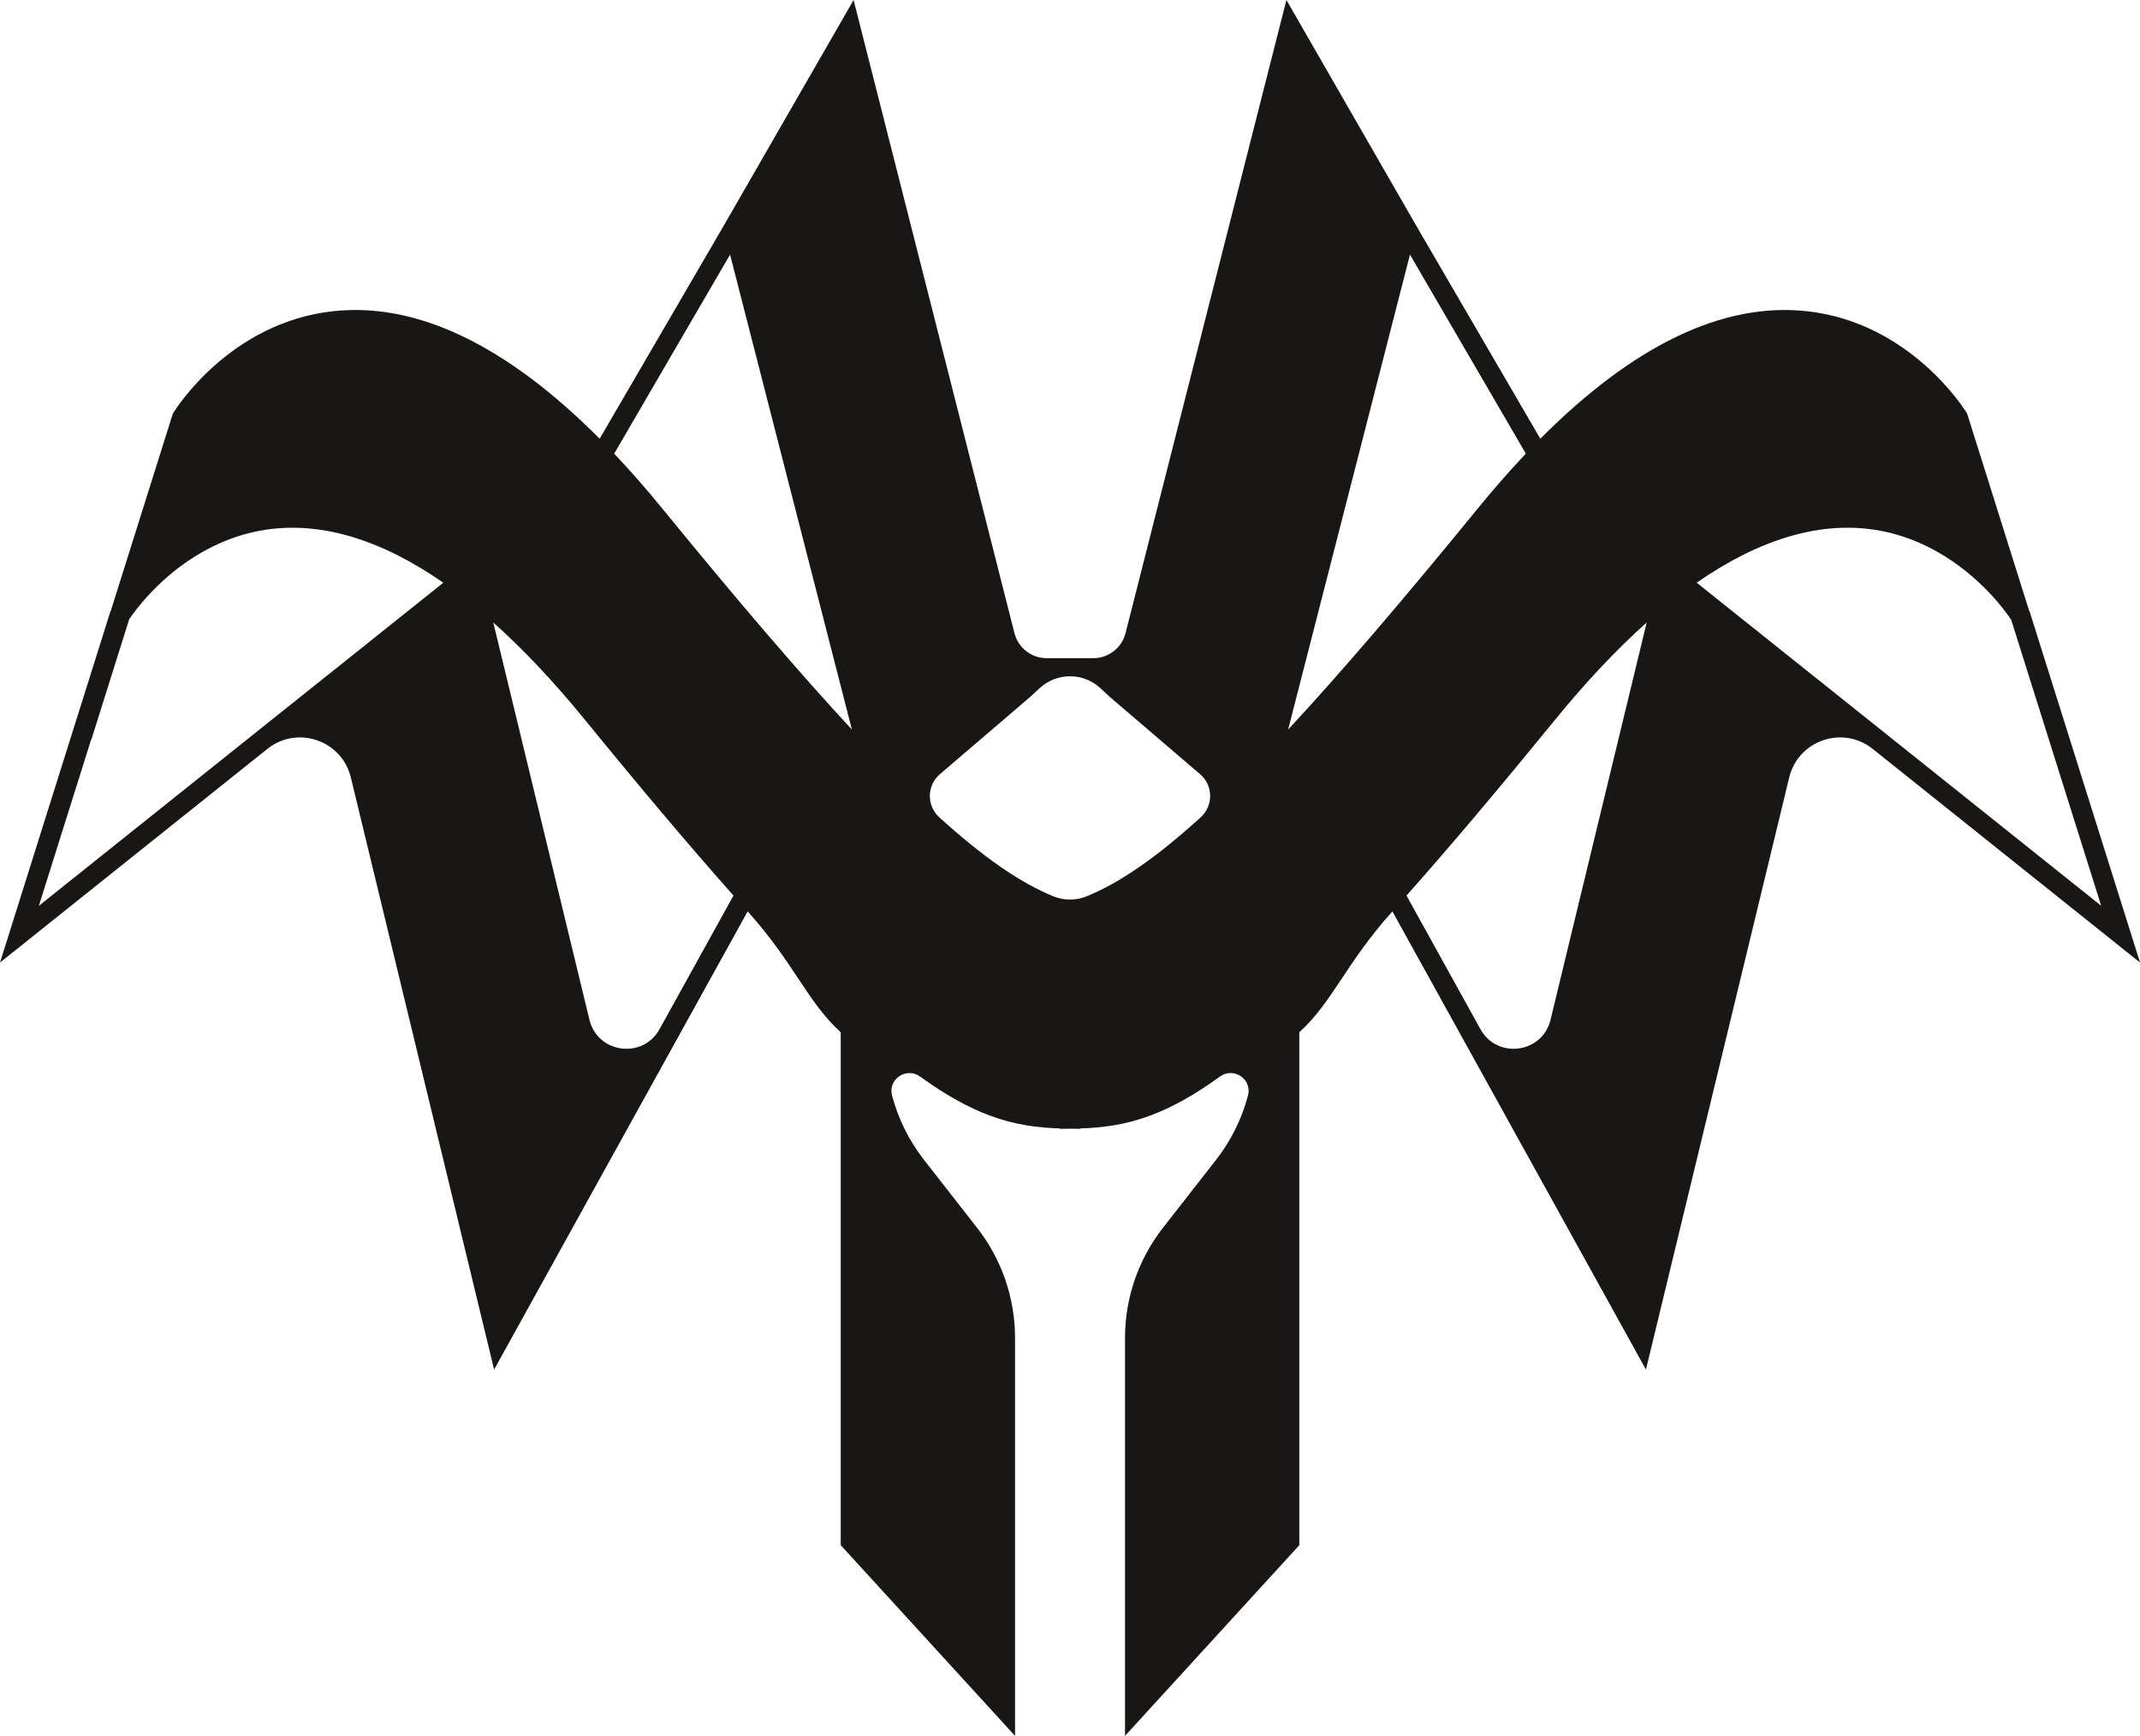
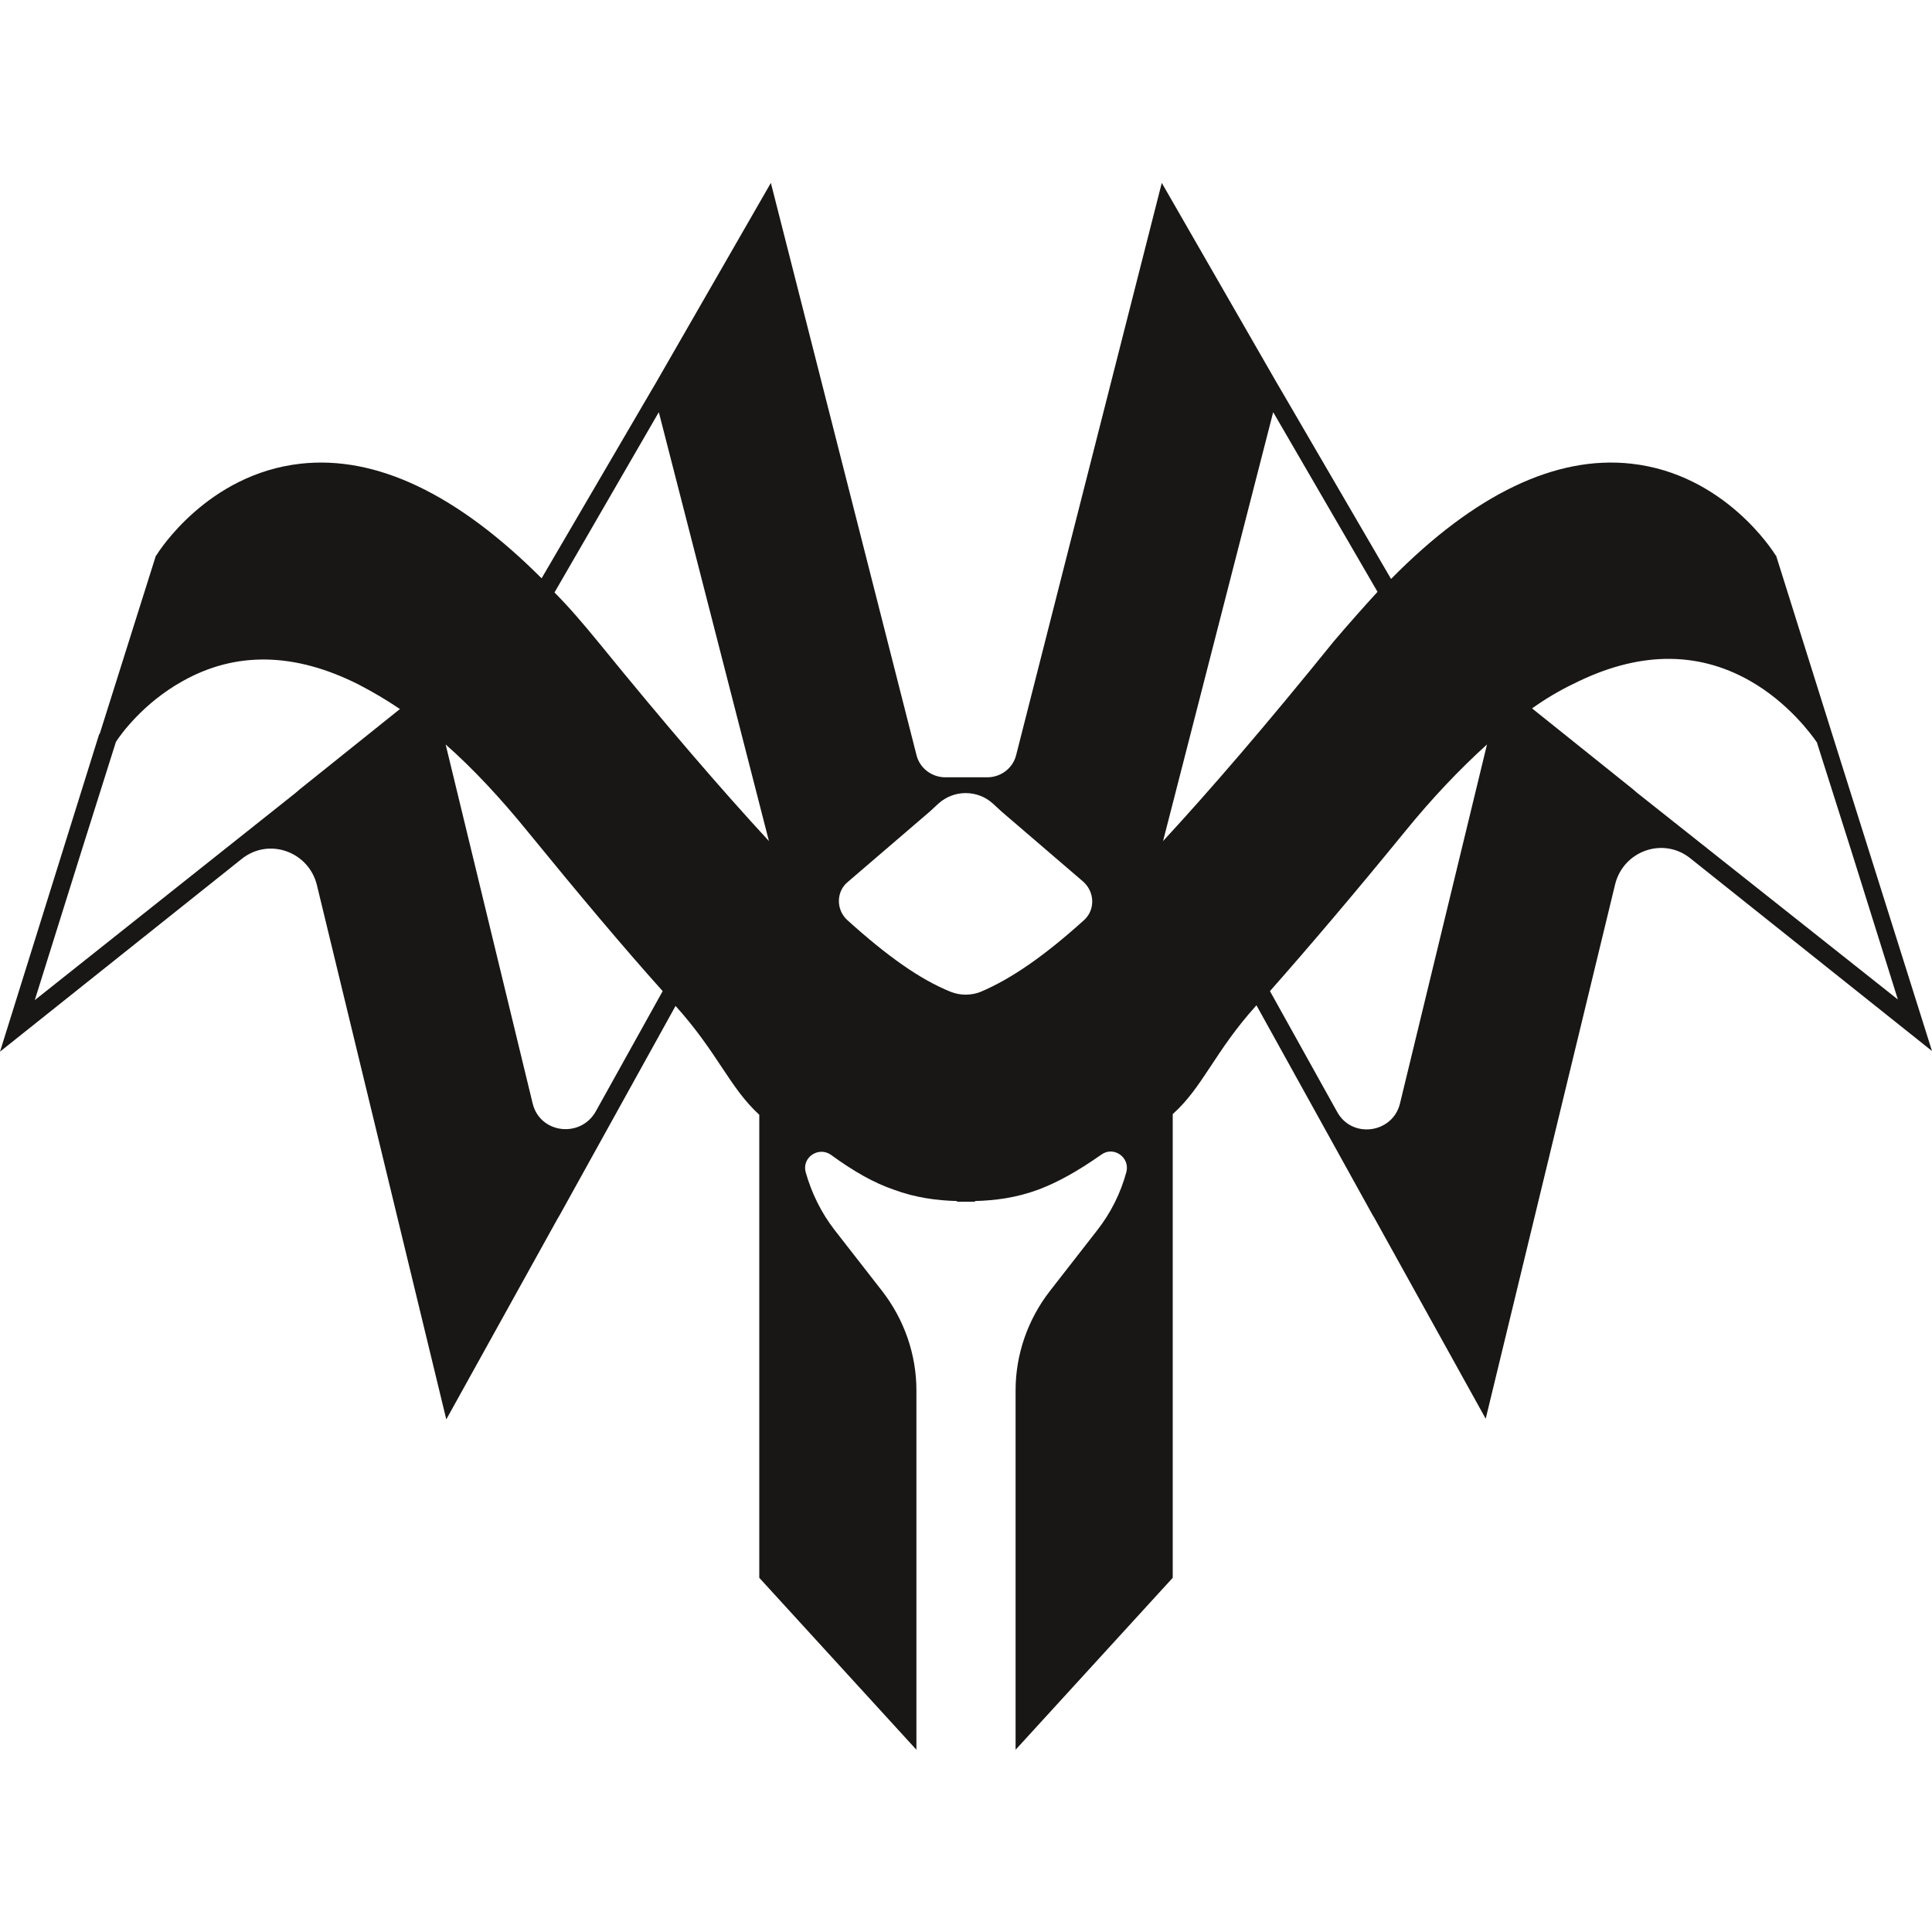
- <svg xmlns="http://www.w3.org/2000/svg" id="Layer_2" data-name="Layer 2" viewBox="0 0 846.08 686.29">
-   <defs>
-     <style>
-       .cls-1 {
-         fill: #181716;
-         stroke-width: 0px;
-       }
-     </style>
-   </defs>
+ <svg xmlns="http://www.w3.org/2000/svg" version="1.1" id="Layer_2_00000101802314330909262130000010008868366770652342_" x="0px" y="0px" viewBox="0 0 300 300" style="enable-background:new 0 0 300 300;" xml:space="preserve">
+   <style type="text/css">
+ 	.st0{fill:#181716;}
+ </style>
  <g id="Logo-Showcase">
-     <path class="cls-1" d="M802.38,241.61l-.15-.2h0s-24.49-77.87-24.49-77.87l-.26-.42c-.89-1.46-22.36-35.67-63.19-40.09-33.03-3.59-68.42,13.38-105.3,50.42l-48.75-83.69-.82-1.42L508.6,0l-63.6,250.31c-1.48,5.82-6.72,9.9-12.73,9.9h-18.46c-6.02,0-11.25-4.08-12.73-9.9L337.48,0l-50.83,88.34-.82,1.42-48.75,83.69c-36.87-37.04-72.26-54.01-105.3-50.42-40.83,4.42-62.29,38.63-63.19,40.09l-.26.42-24.49,77.86h0s-.15.22-.15.22L0,380.55l105.7-84.46c11.83-9.45,29.45-3.42,33.01,11.28l56.64,234.1,48.76-88.11.75-1.35,50.74-91.68c18.34,20.37,23.66,35.91,36.8,47.77v202.8l68.91,75.39v-157.33c0-15.78-5.28-31.1-14.99-43.52l-21-26.88c-5.93-7.59-10.21-16.27-12.64-25.46-1.7-6.44,5.69-11.39,11.09-7.48,10.37,7.52,19.24,12.3,27.36,15.35,10,3.75,18.85,4.86,27.96,5.17v.15l3.96-.06,3.96.06v-.15c9.1-.31,17.96-1.42,27.96-5.17,8.12-3.04,16.99-7.83,27.36-15.35,5.39-3.91,12.79,1.04,11.09,7.48-2.43,9.2-6.71,17.87-12.64,25.46l-21,26.88c-9.71,12.43-14.99,27.74-14.99,43.52v157.33l68.91-75.39v-202.8c13.14-11.86,18.46-27.4,36.8-47.77l50.74,91.68.75,1.35,48.76,88.11,56.64-234.1c3.56-14.7,21.18-20.73,33.01-11.28l105.7,84.46-43.7-138.94ZM131.01,265.74l-1.98,1.57h0S15.36,358.12,15.36,358.12l20.71-65.83.08.02,14.93-47.48c2.05-3.06,11.96-17,28.99-26.62,23.32-13.2,49.31-12.73,77.24,1.37,5.89,2.98,11.92,6.6,17.96,10.8l-44.25,35.36ZM260.76,406.9c-6.63,11.97-24.5,9.56-27.72-3.74l-38.01-157.05c11.84,10.57,23.95,23.42,36.1,38.31,22.6,27.71,41.86,50.51,58.86,69.65l-29.24,52.83ZM261.97,201.2c-6.39-7.84-12.81-15.17-19.14-21.85l45.81-78.69,48.17,187.77c-20.54-22.14-45.15-50.84-74.83-87.23ZM416.37,354.33c-13.19-5.42-27.64-15.43-45.01-31.21-5.06-4.6-4.97-12.58.23-17.03l35.86-30.69,3.54-3.29c6.79-6.32,17.31-6.32,24.1,0l3.54,3.29,35.86,30.69c5.19,4.45,5.29,12.43.23,17.03-17.37,15.78-31.81,25.79-45.01,31.21-4.27,1.76-9.07,1.76-13.34,0ZM509.28,288.43l48.17-187.77,45.81,78.69c-6.33,6.68-12.76,14.01-19.14,21.85-29.68,36.39-54.3,65.09-74.83,87.23ZM613.04,403.16c-3.22,13.3-21.09,15.71-27.72,3.74l-29.24-52.83c17-19.13,36.26-41.94,58.86-69.65,12.16-14.9,24.26-27.74,36.1-38.31l-38.01,157.05ZM717.05,267.32h0s-1.98-1.59-1.98-1.59l-44.25-35.36c6.04-4.19,12.06-7.82,17.96-10.8,27.92-14.1,53.91-14.57,77.24-1.37,17.03,9.62,26.94,23.56,28.99,26.62.06.08.1.16.15.23h0s.01.02.01.03l14.85,47.19,20.71,65.83-113.67-90.8Z" />
+     <path class="st0" d="M-82.9,241.6l-0.2-0.2l0,0l-24.5-77.9l-0.3-0.4c-0.9-1.5-22.4-35.7-63.2-40.1c-33-3.6-68.4,13.4-105.3,50.4   l-48.8-83.7l-0.8-1.4L-376.7,0l-63.6,250.3c-1.5,5.8-6.7,9.9-12.7,9.9h-18.5c-6,0-11.2-4.1-12.7-9.9L-547.8,0l-50.8,88.3l-0.8,1.4   l-48.8,83.7c-36.9-37-72.3-54-105.3-50.4c-40.8,4.4-62.3,38.6-63.2,40.1l-0.3,0.4l-24.5,77.9l0,0l-0.2,0.2l-43.7,138.9l105.7-84.5   c11.8-9.5,29.5-3.4,33,11.3l56.6,234.1l48.8-88.1l0.8-1.4l50.7-91.7c18.3,20.4,23.7,35.9,36.8,47.8v202.8l68.9,75.4V529   c0-15.8-5.3-31.1-15-43.5l-21-26.9c-5.9-7.6-10.2-16.3-12.6-25.5c-1.7-6.4,5.7-11.4,11.1-7.5c10.4,7.5,19.2,12.3,27.4,15.4   c10,3.8,18.9,4.9,28,5.2v0.1l4-0.1l4,0.1v-0.1c9.1-0.3,18-1.4,28-5.2c8.1-3,17-7.8,27.4-15.4c5.4-3.9,12.8,1,11.1,7.5   c-2.4,9.2-6.7,17.9-12.6,25.5l-21,26.9c-9.7,12.4-15,27.7-15,43.5v157.3l68.9-75.4V408.1c13.1-11.9,18.5-27.4,36.8-47.8l50.7,91.7   l0.8,1.4l48.8,88.1l56.6-234.1c3.6-14.7,21.2-20.7,33-11.3l105.7,84.5L-82.9,241.6L-82.9,241.6z M-754.3,265.7l-2,1.6l0,0   l-113.7,90.8l20.7-65.8l0.1,0l14.9-47.5c2-3.1,12-17,29-26.6c23.3-13.2,49.3-12.7,77.2,1.4c5.9,3,11.9,6.6,18,10.8L-754.3,265.7   L-754.3,265.7z M-624.5,406.9c-6.6,12-24.5,9.6-27.7-3.7l-38-157.1c11.8,10.6,24,23.4,36.1,38.3c22.6,27.7,41.9,50.5,58.9,69.6   L-624.5,406.9L-624.5,406.9z M-623.3,201.2c-6.4-7.8-12.8-15.2-19.1-21.9l45.8-78.7l48.2,187.8C-569,266.3-593.6,237.6-623.3,201.2   L-623.3,201.2z M-468.9,354.3c-13.2-5.4-27.6-15.4-45-31.2c-5.1-4.6-5-12.6,0.2-17l35.9-30.7l3.5-3.3c6.8-6.3,17.3-6.3,24.1,0   l3.5,3.3l35.9,30.7c5.2,4.5,5.3,12.4,0.2,17c-17.4,15.8-31.8,25.8-45,31.2C-459.9,356.1-464.7,356.1-468.9,354.3L-468.9,354.3z    M-376,288.4l48.2-187.8l45.8,78.7c-6.3,6.7-12.8,14-19.1,21.9C-330.9,237.6-355.5,266.3-376,288.4L-376,288.4z M-272.3,403.2   c-3.2,13.3-21.1,15.7-27.7,3.7l-29.2-52.8c17-19.1,36.3-41.9,58.9-69.6c12.2-14.9,24.3-27.7,36.1-38.3L-272.3,403.2L-272.3,403.2z    M-168.3,267.3L-168.3,267.3l-2-1.6l-44.2-35.4c6-4.2,12.1-7.8,18-10.8c27.9-14.1,53.9-14.6,77.2-1.4c17,9.6,26.9,23.6,29,26.6   c0.1,0.1,0.1,0.2,0.2,0.2l0,0c0,0,0,0,0,0l14.8,47.2l20.7,65.8L-168.3,267.3L-168.3,267.3z" />
+   </g>
+   <g id="Logo-Showcase_00000163040952203847547870000006372148859832495495_">
+     <path class="st0" d="M284.5,114L284.5,114L284.5,114l-8.7-27.7l-0.1-0.1c-0.3-0.5-7.9-12.6-22.4-14.2c-11.7-1.3-24.3,4.7-37.3,17.9   l-17.3-29.7l-0.3-0.5l-18-31.3l-22.6,88.8c-0.5,2.1-2.4,3.5-4.5,3.5h-6.5c-2.1,0-4-1.4-4.5-3.5l-22.6-88.8l-18,31.3l-0.3,0.5   L84.1,89.8C71,76.7,58.4,70.7,46.7,72c-14.5,1.6-22.1,13.7-22.4,14.2l-0.1,0.1l-8.7,27.6l0,0l-0.1,0.1L0,163.3l37.5-29.9   c4.2-3.4,10.4-1.2,11.7,4l20.1,83l17.3-31.2l0.3-0.5l18-32.5c6.5,7.2,8.4,12.7,13,16.9v71.9l24.4,26.7v-55.8c0-5.6-1.9-11-5.3-15.4   l-7.4-9.5c-2.1-2.7-3.6-5.8-4.5-9c-0.6-2.3,2-4,3.9-2.7c3.7,2.7,6.8,4.4,9.7,5.4c3.5,1.3,6.7,1.7,9.9,1.8v0.1l1.4,0l1.4,0v-0.1   c3.2-0.1,6.4-0.5,9.9-1.8c2.9-1.1,6-2.8,9.7-5.4c1.9-1.4,4.5,0.4,3.9,2.7c-0.9,3.3-2.4,6.3-4.5,9l-7.4,9.5   c-3.4,4.4-5.3,9.8-5.3,15.4v55.8l24.4-26.7V173c4.7-4.2,6.5-9.7,13-16.9l18,32.5l0.3,0.5l17.3,31.2l20.1-83c1.3-5.2,7.5-7.4,11.7-4   l37.5,29.9L284.5,114L284.5,114z M46.5,122.6l-0.7,0.6l0,0L5.4,155.3l7.3-23.3l0,0l5.3-16.8c0.7-1.1,4.2-6,10.3-9.4   c8.3-4.7,17.5-4.5,27.4,0.5c2.1,1.1,4.2,2.3,6.4,3.8L46.5,122.6L46.5,122.6z M92.5,172.6c-2.4,4.2-8.7,3.4-9.8-1.3l-13.5-55.7   c4.2,3.7,8.5,8.3,12.8,13.6c8,9.8,14.8,17.9,20.9,24.7L92.5,172.6L92.5,172.6z M92.9,99.7c-2.3-2.8-4.5-5.4-6.8-7.7L102.3,64   l17.1,66.6C112.1,122.7,103.4,112.6,92.9,99.7L92.9,99.7z M147.6,154c-4.7-1.9-9.8-5.5-16-11.1c-1.8-1.6-1.8-4.5,0.1-6l12.7-10.9   l1.3-1.2c2.4-2.2,6.1-2.2,8.5,0l1.3,1.2l12.7,10.9c1.8,1.6,1.9,4.4,0.1,6c-6.2,5.6-11.3,9.1-16,11.1   C150.8,154.6,149.1,154.6,147.6,154L147.6,154z M180.6,130.6L197.7,64l16.2,27.9c-2.2,2.4-4.5,5-6.8,7.7   C196.6,112.6,187.9,122.7,180.6,130.6L180.6,130.6z M217.4,171.3c-1.1,4.7-7.5,5.6-9.8,1.3l-10.4-18.7c6-6.8,12.9-14.9,20.9-24.7   c4.3-5.3,8.6-9.8,12.8-13.6L217.4,171.3L217.4,171.3z M254.2,123.1L254.2,123.1l-0.7-0.6L237.9,110c2.1-1.5,4.3-2.8,6.4-3.8   c9.9-5,19.1-5.2,27.4-0.5c6,3.4,9.6,8.4,10.3,9.4c0,0,0,0.1,0.1,0.1l0,0c0,0,0,0,0,0l5.3,16.7l7.3,23.3L254.2,123.1L254.2,123.1z" />
  </g>
</svg>
